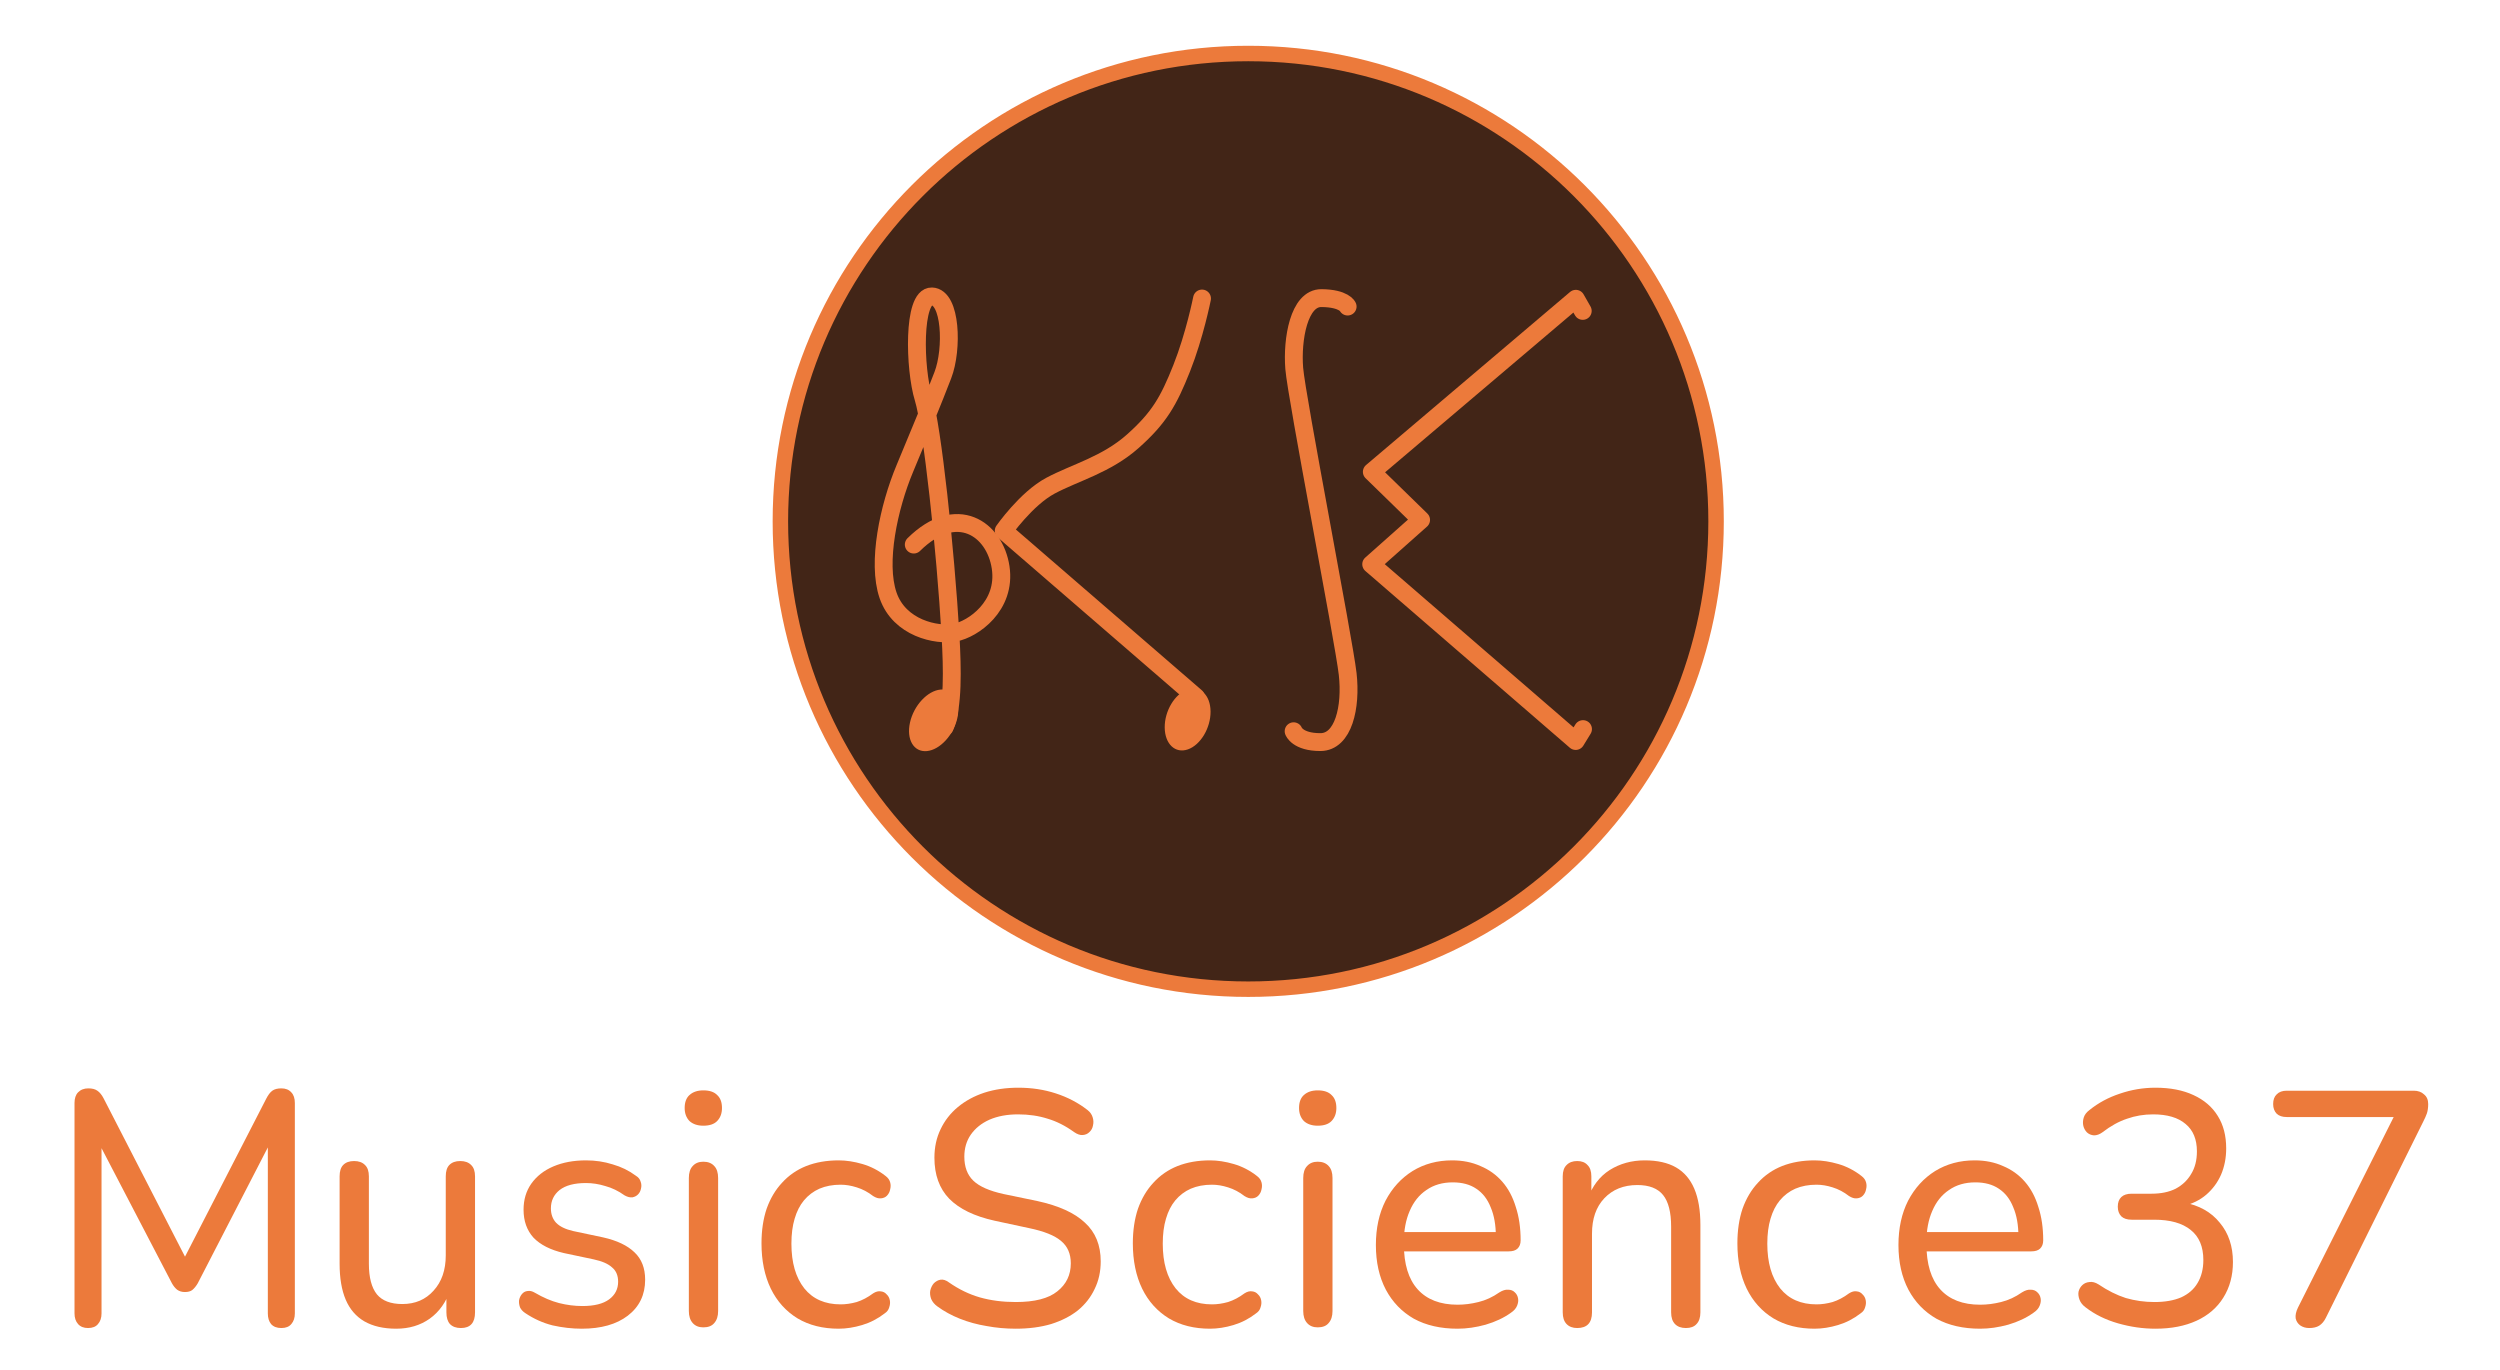
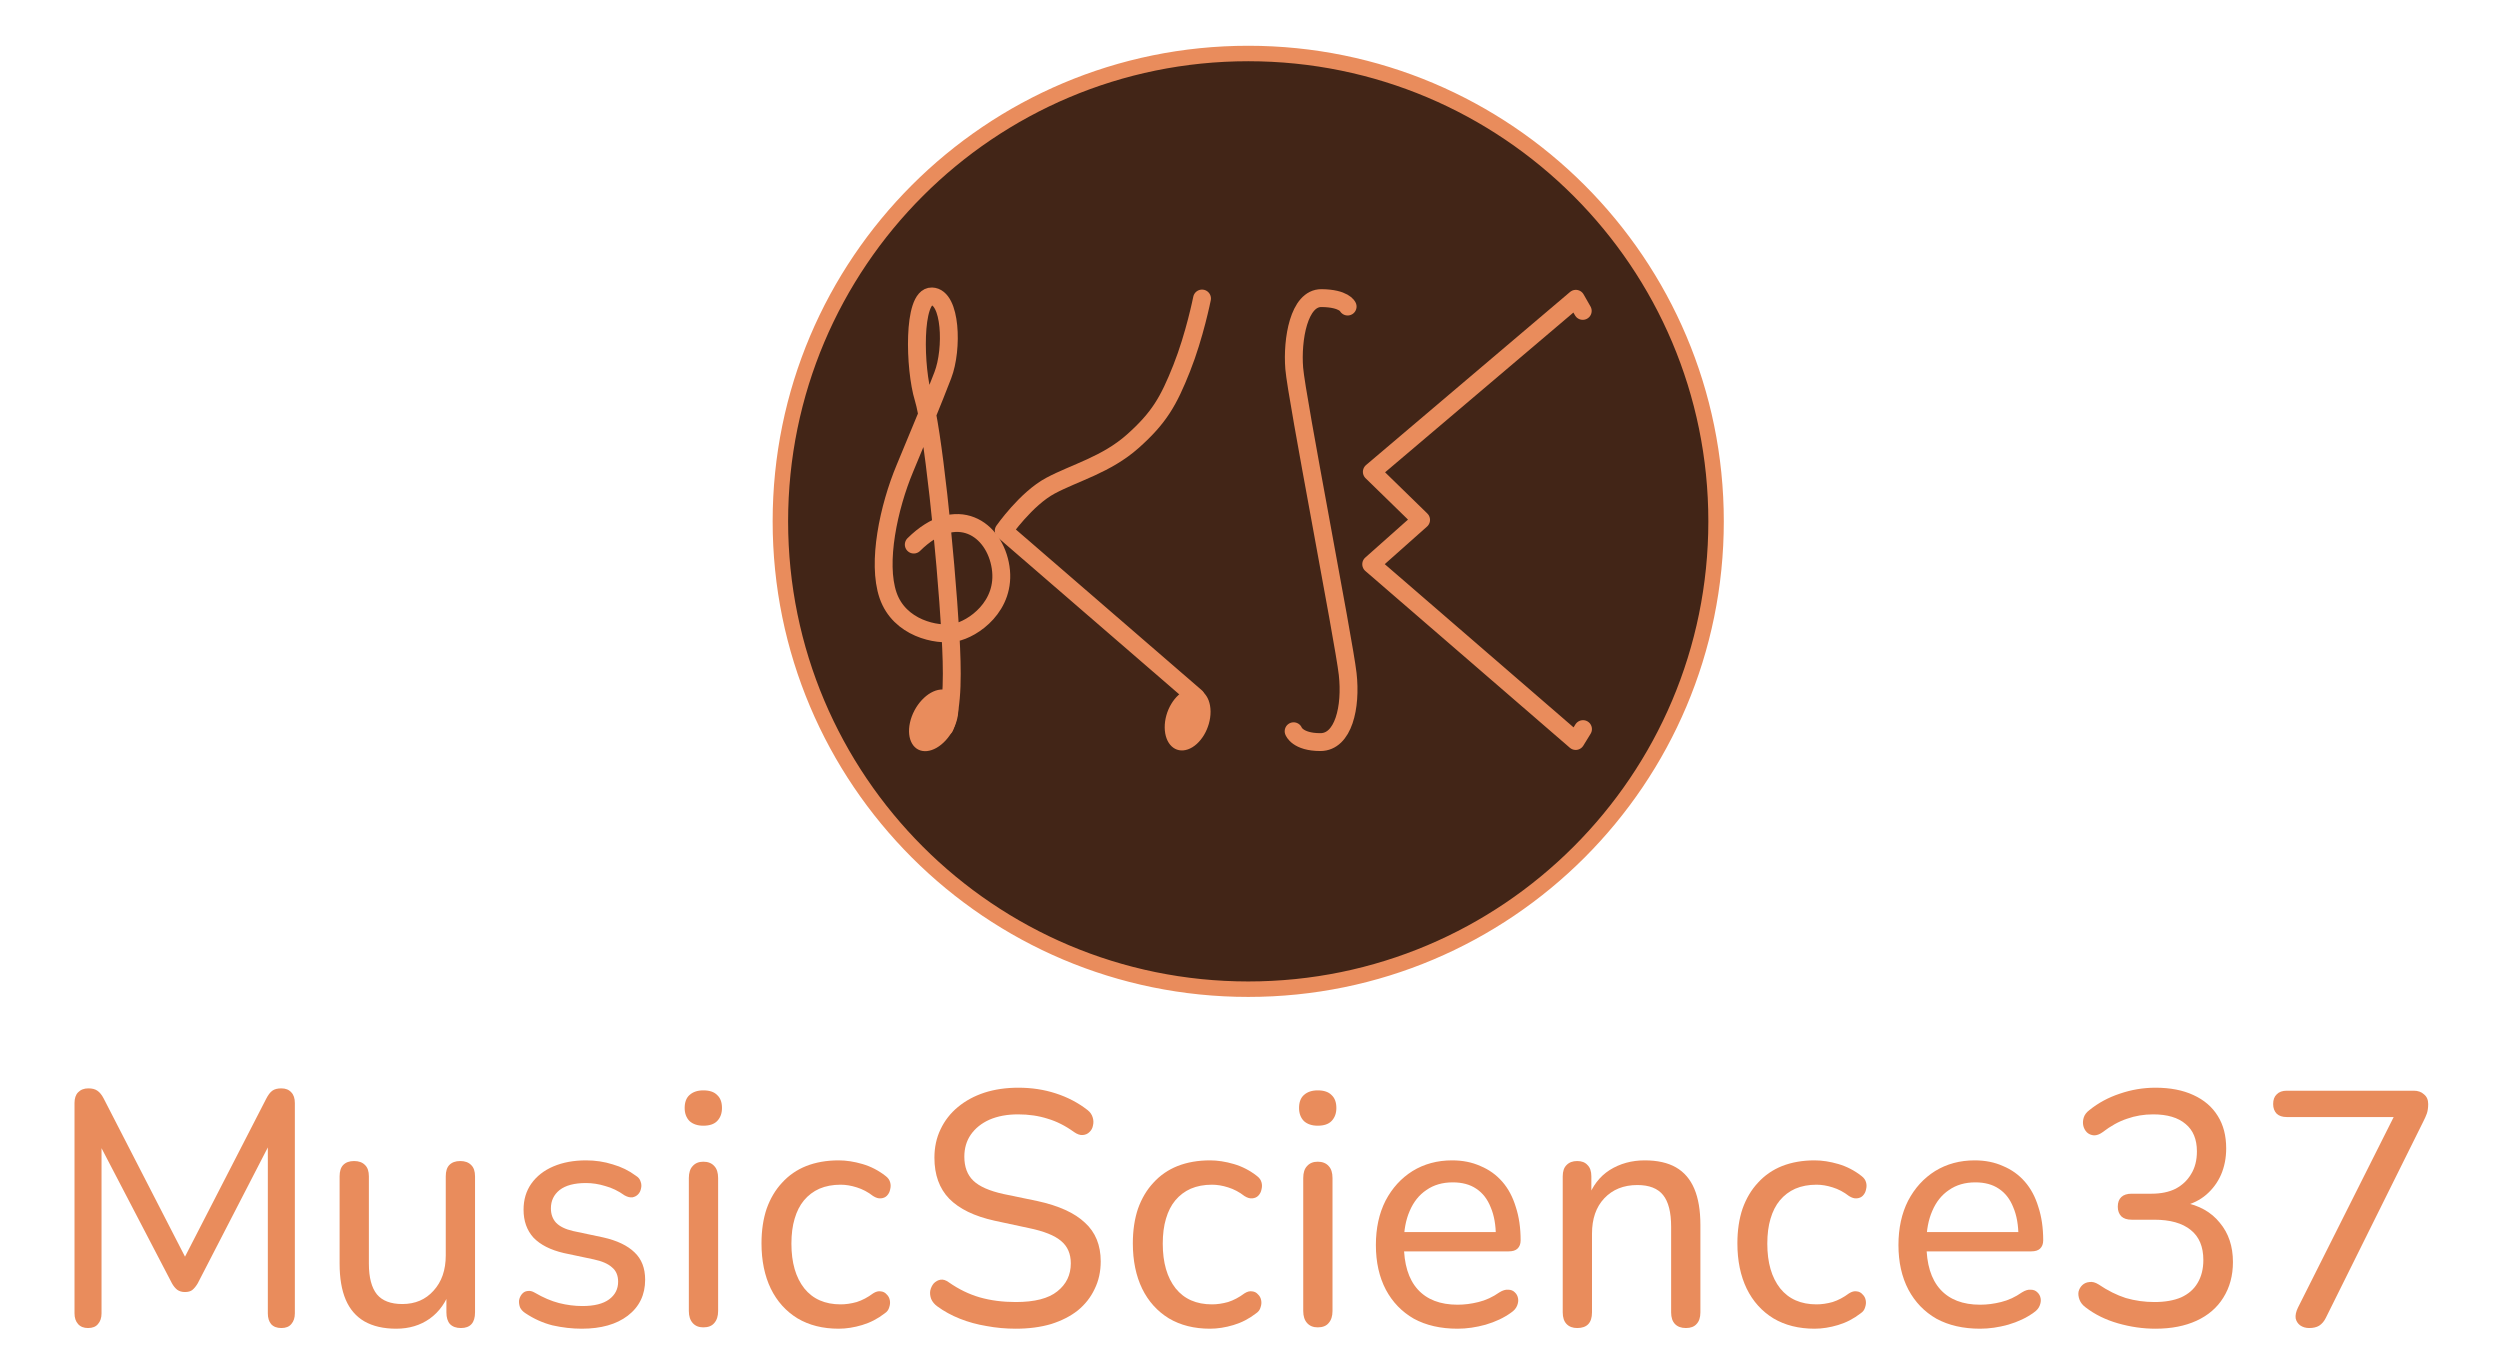
<svg xmlns="http://www.w3.org/2000/svg" width="210" height="115" version="1.1" viewBox="0 0 210 115">
  <g transform="translate(40.84541 -.1101985)">
-     <g transform="matrix(2.811707 0 0 2.811707 24.21156 4.198916)" fill="#422517" stroke="#ec7a3b" stroke-width=".462">
-       <circle cx="14.153" cy="14.121" r="13.977" fill="#422517" stroke="#ec7a3b" stroke-linecap="round" stroke-linejoin="round" stroke-width=".462" />
+     <g transform="matrix(2.811707 0 0 2.811707 24.21156 4.198916)" fill="#422517" stroke="#e98c5c" stroke-width=".462">
+       <circle cx="14.153" cy="14.121" r="13.977" fill="#422517" stroke="#e98c5c" stroke-linecap="round" stroke-linejoin="round" stroke-width=".462" />
    </g>
  </g>
  <g transform="translate(42.49979 -3.163996)">
-     <path d="m34.257 48.909c3.594-3.553 6.808-1.331 7.297 1.921 0.489 3.253-2.325 5.193-3.85 5.477-1.525 0.284-4.66-0.376-5.606-3.134-0.946-2.758 0.058-7.424 1.409-10.656 1.35-3.231 2.348-5.646 3.192-7.84 0.844-2.193 0.691-6.57-0.924-6.613-1.621-0.043-1.457 6.083-0.706 8.537 0.751 2.454 1.839 12.622 2.278 19.984 0.147 2.789 0.242 5.89-0.492 7.651" fill="none" stroke="#ec7a3b" stroke-linecap="round" stroke-width="1.5" />
-     <ellipse transform="matrix(.9958314 -.09121274 -.2173885 .9760852 0 0)" cx="51.366" cy="70.032" rx="1.996" ry="2.647" fill="#ec7a3b" />
-     <path d="m57.961 61.713-16.148-13.962s1.878-2.693 3.929-3.79c2.051-1.096 4.701-1.762 6.918-3.736 2.217-1.973 3.009-3.376 4.1-6.124 1.092-2.748 1.71-5.862 1.71-5.862" fill="none" stroke="#ec7a3b" stroke-linecap="round" stroke-linejoin="round" stroke-width="1.5" />
-     <ellipse transform="matrix(.9440272 -.3298677 .00880439 .9999612 0 0)" cx="59.879" cy="83.356" rx="2.04" ry="2.512" fill="#ec7a3b" />
-     <path d="m70.702 28.915s-0.29-0.69-2.195-0.71c-1.906-0.02-2.482 3.475-2.291 5.898 0.191 2.422 4.173 22.873 4.489 25.673 0.316 2.8-0.36 5.724-2.293 5.724-1.932 0-2.248-0.912-2.248-0.912" fill="none" stroke="#ec7a3b" stroke-linecap="round" stroke-width="1.5" />
-     <path d="m90.451 29.28-0.581-1.019-17.137 14.538 4.139 4.036-4.191 3.725 17.177 14.849 0.615-1.001" fill="none" stroke="#ec7a3b" stroke-linecap="round" stroke-linejoin="round" stroke-width="1.5" />
+     <path d="m34.257 48.909c3.594-3.553 6.808-1.331 7.297 1.921 0.489 3.253-2.325 5.193-3.85 5.477-1.525 0.284-4.66-0.376-5.606-3.134-0.946-2.758 0.058-7.424 1.409-10.656 1.35-3.231 2.348-5.646 3.192-7.84 0.844-2.193 0.691-6.57-0.924-6.613-1.621-0.043-1.457 6.083-0.706 8.537 0.751 2.454 1.839 12.622 2.278 19.984 0.147 2.789 0.242 5.89-0.492 7.651" fill="none" stroke="#e98c5c" stroke-linecap="round" stroke-width="1.5" />
+     <ellipse transform="matrix(.9958314 -.09121274 -.2173885 .9760852 0 0)" cx="51.366" cy="70.032" rx="1.996" ry="2.647" fill="#e98c5c" />
+     <path d="m57.961 61.713-16.148-13.962s1.878-2.693 3.929-3.79c2.051-1.096 4.701-1.762 6.918-3.736 2.217-1.973 3.009-3.376 4.1-6.124 1.092-2.748 1.71-5.862 1.71-5.862" fill="none" stroke="#e98c5c" stroke-linecap="round" stroke-linejoin="round" stroke-width="1.5" />
+     <ellipse transform="matrix(.9440272 -.3298677 .00880439 .9999612 0 0)" cx="59.879" cy="83.356" rx="2.04" ry="2.512" fill="#e98c5c" />
+     <path d="m70.702 28.915s-0.29-0.69-2.195-0.71c-1.906-0.02-2.482 3.475-2.291 5.898 0.191 2.422 4.173 22.873 4.489 25.673 0.316 2.8-0.36 5.724-2.293 5.724-1.932 0-2.248-0.912-2.248-0.912" fill="none" stroke="#e98c5c" stroke-linecap="round" stroke-width="1.5" />
+     <path d="m90.451 29.28-0.581-1.019-17.137 14.538 4.139 4.036-4.191 3.725 17.177 14.849 0.615-1.001" fill="none" stroke="#e98c5c" stroke-linecap="round" stroke-linejoin="round" stroke-width="1.5" />
  </g>
-   <g transform="matrix(.965 0 0 1 .2190523 0)" fill="#ec7a3b" stroke-width="1.3" aria-label="MusicScience37">
+   <g transform="matrix(.965 0 0 1 .2190523 0)" fill="#e98c5c" stroke-width="1.3" aria-label="MusicScience37">
    <path d="m7.435 111.555q-0.56 0-0.868-0.336t-0.308-0.896v-17.668q0-0.588 0.308-0.896 0.336-0.336 0.896-0.336 0.504 0 0.784 0.196 0.308 0.196 0.56 0.672l7.504 14.084h-0.868l7.504-14.084q0.252-0.476 0.532-0.672t0.784-0.196q0.56 0 0.868 0.336 0.308 0.308 0.308 0.896v17.668q0 0.56-0.308 0.896-0.28 0.336-0.868 0.336t-0.896-0.336q-0.28-0.336-0.28-0.896v-15.092h0.616l-6.72 12.572q-0.224 0.364-0.476 0.56-0.224 0.168-0.644 0.168-0.392 0-0.672-0.196-0.252-0.196-0.448-0.532l-6.804-12.6h0.672v15.12q0 0.56-0.308 0.896-0.28 0.336-0.868 0.336z" />
    <path d="m34.263 111.611q-1.652 0-2.772-0.616-1.092-0.616-1.624-1.82t-0.532-3.024v-7.336q0-0.644 0.308-0.952 0.336-0.336 0.952-0.336t0.952 0.336q0.336 0.308 0.336 0.952v7.336q0 1.736 0.7 2.576 0.7 0.812 2.212 0.812 1.68 0 2.716-1.12 1.064-1.12 1.064-2.968v-6.636q0-0.644 0.308-0.952 0.336-0.336 0.952-0.336t0.952 0.336q0.336 0.308 0.336 0.952v11.424q0 1.316-1.232 1.316-0.616 0-0.952-0.336-0.308-0.336-0.308-0.98v-2.436l0.364 0.476q-0.56 1.624-1.82 2.492-1.232 0.84-2.912 0.84zm16.152 0q-1.26 0-2.548-0.28-1.26-0.308-2.38-1.036-0.308-0.196-0.448-0.476-0.112-0.308-0.084-0.588 0.056-0.308 0.252-0.532t0.476-0.252q0.308-0.056 0.644 0.14 1.092 0.616 2.1 0.868 1.036 0.252 2.044 0.252 1.54 0 2.324-0.56t0.784-1.484q0-0.784-0.532-1.204-0.504-0.448-1.596-0.672l-2.604-0.532q-1.736-0.392-2.632-1.288-0.868-0.924-0.868-2.352 0-1.26 0.672-2.184 0.7-0.952 1.932-1.456t2.828-0.504q1.232 0 2.324 0.336 1.12 0.308 2.016 0.952 0.336 0.196 0.42 0.504 0.112 0.28 0.028 0.588-0.056 0.28-0.252 0.476t-0.504 0.252q-0.308 0.028-0.672-0.168-0.812-0.56-1.68-0.784-0.84-0.252-1.68-0.252-1.512 0-2.296 0.588-0.756 0.588-0.756 1.54 0 0.728 0.448 1.204 0.476 0.476 1.484 0.7l2.604 0.532q1.82 0.392 2.744 1.26 0.924 0.84 0.924 2.296 0 1.904-1.512 3.024-1.484 1.092-4.004 1.092zm10.58-0.112q-0.588 0-0.924-0.364t-0.336-1.008v-11.172q0-0.672 0.336-1.008 0.336-0.364 0.924-0.364 0.616 0 0.952 0.364 0.336 0.336 0.336 1.008v11.172q0 0.644-0.336 1.008-0.308 0.364-0.952 0.364zm0-16.94q-0.756 0-1.204-0.392-0.42-0.42-0.42-1.092 0-0.728 0.42-1.092 0.448-0.392 1.204-0.392 0.812 0 1.204 0.392 0.42 0.364 0.42 1.092 0 0.672-0.42 1.092-0.392 0.392-1.204 0.392z" />
    <path d="m72.779 111.611q-2.072 0-3.584-0.868-1.512-0.896-2.324-2.492-0.812-1.624-0.812-3.808 0-1.624 0.448-2.912 0.476-1.288 1.344-2.184 0.868-0.924 2.1-1.4 1.26-0.476 2.828-0.476 0.98 0 2.072 0.308t2.016 1.008q0.308 0.224 0.392 0.532 0.084 0.28 0 0.588-0.056 0.308-0.28 0.532-0.196 0.196-0.532 0.224-0.308 0.028-0.672-0.196-0.672-0.504-1.428-0.728-0.728-0.224-1.4-0.224-1.036 0-1.848 0.336-0.784 0.336-1.344 0.98-0.532 0.616-0.812 1.54-0.28 0.896-0.28 2.1 0 2.38 1.12 3.752 1.12 1.344 3.164 1.344 0.672 0 1.4-0.196 0.728-0.224 1.428-0.728 0.364-0.224 0.672-0.168 0.308 0.028 0.504 0.252 0.224 0.196 0.28 0.504 0.056 0.28-0.056 0.588-0.084 0.308-0.392 0.504-0.896 0.672-1.96 0.98t-2.044 0.308z" />
    <path d="m88.195 111.611q-1.316 0-2.548-0.224-1.232-0.196-2.324-0.616t-1.96-1.036q-0.364-0.252-0.532-0.616-0.14-0.364-0.084-0.7 0.084-0.364 0.308-0.616 0.252-0.252 0.588-0.308t0.728 0.224q1.288 0.868 2.688 1.26 1.428 0.392 3.136 0.392 2.464 0 3.612-0.896 1.176-0.896 1.176-2.352 0-1.204-0.84-1.876-0.84-0.7-2.828-1.092l-2.968-0.616q-2.632-0.56-3.948-1.848-1.288-1.288-1.288-3.444 0-1.316 0.532-2.38 0.532-1.092 1.512-1.876t2.296-1.204q1.344-0.42 2.968-0.42 1.736 0 3.248 0.476 1.54 0.476 2.772 1.4 0.336 0.252 0.448 0.616 0.112 0.336 0.028 0.672-0.056 0.336-0.308 0.56-0.224 0.224-0.588 0.252-0.336 0.028-0.756-0.252-1.12-0.784-2.296-1.12-1.176-0.364-2.576-0.364-1.428 0-2.492 0.448-1.036 0.448-1.624 1.26-0.56 0.784-0.56 1.848 0 1.288 0.784 2.016t2.632 1.12l2.94 0.588q2.8 0.588 4.144 1.82 1.372 1.204 1.372 3.248 0 1.288-0.532 2.324-0.504 1.036-1.456 1.792-0.952 0.728-2.324 1.148-1.372 0.392-3.08 0.392z" />
    <path d="m105.103 111.611q-2.072 0-3.584-0.868-1.512-0.896-2.324-2.492-0.812-1.624-0.812-3.808 0-1.624 0.448-2.912 0.476-1.288 1.344-2.184 0.868-0.924 2.1-1.4 1.26-0.476 2.828-0.476 0.98 0 2.072 0.308t2.016 1.008q0.308 0.224 0.392 0.532 0.084 0.28 0 0.588-0.056 0.308-0.28 0.532-0.196 0.196-0.532 0.224-0.308 0.028-0.672-0.196-0.672-0.504-1.428-0.728-0.728-0.224-1.4-0.224-1.036 0-1.848 0.336-0.784 0.336-1.344 0.98-0.532 0.616-0.812 1.54-0.28 0.896-0.28 2.1 0 2.38 1.12 3.752 1.12 1.344 3.164 1.344 0.672 0 1.4-0.196 0.728-0.224 1.428-0.728 0.364-0.224 0.672-0.168 0.308 0.028 0.504 0.252 0.224 0.196 0.28 0.504 0.056 0.28-0.056 0.588-0.084 0.308-0.392 0.504-0.896 0.672-1.96 0.98t-2.044 0.308z" />
    <path d="m114.475 111.499q-0.588 0-0.924-0.364t-0.336-1.008v-11.172q0-0.672 0.336-1.008 0.336-0.364 0.924-0.364 0.616 0 0.952 0.364 0.336 0.336 0.336 1.008v11.172q0 0.644-0.336 1.008-0.308 0.364-0.952 0.364zm0-16.94q-0.756 0-1.204-0.392-0.42-0.42-0.42-1.092 0-0.728 0.42-1.092 0.448-0.392 1.204-0.392 0.812 0 1.204 0.392 0.42 0.364 0.42 1.092 0 0.672-0.42 1.092-0.392 0.392-1.204 0.392zm12.176 17.052q-2.212 0-3.808-0.84-1.568-0.868-2.436-2.436-0.868-1.596-0.868-3.752 0-2.128 0.84-3.724 0.868-1.596 2.352-2.492 1.512-0.896 3.444-0.896 1.372 0 2.464 0.476 1.12 0.448 1.904 1.316 0.784 0.868 1.176 2.128 0.42 1.232 0.42 2.8 0 0.448-0.28 0.7-0.252 0.224-0.756 0.224h-9.576v-1.624h8.932l-0.476 0.392q0-1.456-0.448-2.464-0.42-1.036-1.26-1.568-0.812-0.532-2.044-0.532-1.344 0-2.296 0.644-0.952 0.616-1.456 1.764-0.504 1.12-0.504 2.604v0.168q0 2.52 1.204 3.808t3.472 1.288q0.896 0 1.82-0.224 0.952-0.224 1.82-0.812 0.42-0.252 0.756-0.224 0.364 0 0.588 0.224 0.224 0.196 0.28 0.504 0.056 0.28-0.084 0.616t-0.532 0.588q-0.924 0.644-2.212 1.008-1.26 0.336-2.436 0.336z" />
    <path d="m137.063 111.555q-0.588 0-0.924-0.336t-0.336-0.98v-11.424q0-0.644 0.336-0.952 0.336-0.336 0.924-0.336t0.896 0.336q0.336 0.308 0.336 0.952v2.296l-0.308-0.42q0.588-1.596 1.904-2.408 1.344-0.812 3.052-0.812 1.652 0 2.716 0.588t1.596 1.792q0.532 1.204 0.532 3.052v7.336q0 0.644-0.336 0.98-0.308 0.336-0.924 0.336t-0.952-0.336-0.336-0.98v-7.196q0-1.82-0.7-2.66-0.7-0.84-2.24-0.84-1.792 0-2.884 1.12-1.064 1.092-1.064 2.968v6.608q0 1.316-1.288 1.316z" />
    <path d="m157.727 111.611q-2.072 0-3.584-0.868-1.512-0.896-2.324-2.492-0.812-1.624-0.812-3.808 0-1.624 0.448-2.912 0.476-1.288 1.344-2.184 0.868-0.924 2.1-1.4 1.26-0.476 2.828-0.476 0.98 0 2.072 0.308t2.016 1.008q0.308 0.224 0.392 0.532 0.084 0.28 0 0.588-0.056 0.308-0.28 0.532-0.196 0.196-0.532 0.224-0.308 0.028-0.672-0.196-0.672-0.504-1.428-0.728-0.728-0.224-1.4-0.224-1.036 0-1.848 0.336-0.784 0.336-1.344 0.98-0.532 0.616-0.812 1.54-0.28 0.896-0.28 2.1 0 2.38 1.12 3.752 1.12 1.344 3.164 1.344 0.672 0 1.4-0.196 0.728-0.224 1.428-0.728 0.364-0.224 0.672-0.168 0.308 0.028 0.504 0.252 0.224 0.196 0.28 0.504 0.056 0.28-0.056 0.588-0.084 0.308-0.392 0.504-0.896 0.672-1.96 0.98t-2.044 0.308z" />
    <path d="m172.139 111.611q-2.212 0-3.808-0.84-1.568-0.868-2.436-2.436-0.868-1.596-0.868-3.752 0-2.128 0.84-3.724 0.868-1.596 2.352-2.492 1.512-0.896 3.444-0.896 1.372 0 2.464 0.476 1.12 0.448 1.904 1.316 0.784 0.868 1.176 2.128 0.42 1.232 0.42 2.8 0 0.448-0.28 0.7-0.252 0.224-0.756 0.224h-9.576v-1.624h8.932l-0.476 0.392q0-1.456-0.448-2.464-0.42-1.036-1.26-1.568-0.812-0.532-2.044-0.532-1.344 0-2.296 0.644-0.952 0.616-1.456 1.764-0.504 1.12-0.504 2.604v0.168q0 2.52 1.204 3.808t3.472 1.288q0.896 0 1.82-0.224 0.952-0.224 1.82-0.812 0.42-0.252 0.756-0.224 0.364 0 0.588 0.224 0.224 0.196 0.28 0.504 0.056 0.28-0.084 0.616t-0.532 0.588q-0.924 0.644-2.212 1.008-1.26 0.336-2.436 0.336z" />
    <path d="m187.395 111.611q-1.624 0-3.248-0.448t-2.828-1.344q-0.392-0.28-0.532-0.644t-0.084-0.672q0.084-0.336 0.336-0.56t0.616-0.252q0.364-0.056 0.784 0.196 1.204 0.784 2.38 1.148 1.204 0.336 2.492 0.336 1.372 0 2.324-0.392 0.952-0.42 1.428-1.204 0.504-0.812 0.504-1.932 0-1.68-1.092-2.52-1.092-0.868-3.192-0.868h-1.96q-0.588 0-0.896-0.28-0.308-0.308-0.308-0.812 0-0.532 0.308-0.812t0.896-0.28h1.736q1.232 0 2.1-0.42 0.868-0.448 1.344-1.232 0.504-0.784 0.504-1.904 0-1.512-0.98-2.296-0.98-0.812-2.828-0.812-1.204 0-2.268 0.364-1.064 0.336-2.156 1.148-0.364 0.252-0.728 0.252-0.364-0.028-0.616-0.252-0.224-0.224-0.308-0.532-0.084-0.336 0.028-0.7t0.504-0.644q1.148-0.896 2.632-1.372 1.512-0.504 3.108-0.504 1.932 0 3.304 0.616 1.4 0.616 2.128 1.764 0.728 1.12 0.728 2.716 0 1.204-0.448 2.212-0.448 0.98-1.288 1.68-0.812 0.672-1.988 0.952v-0.308q2.044 0.364 3.164 1.708 1.148 1.316 1.148 3.304 0 1.708-0.84 2.996-0.812 1.26-2.324 1.932t-3.584 0.672zm13.384-0.056q-0.448 0-0.784-0.224-0.308-0.224-0.392-0.588-0.056-0.392 0.196-0.896l8.876-17.052v1.036h-9.856q-0.56 0-0.868-0.28-0.308-0.308-0.308-0.812 0-0.532 0.308-0.812 0.308-0.308 0.868-0.308h11.06q0.56 0 0.896 0.308 0.364 0.28 0.364 0.812 0 0.448-0.112 0.784-0.112 0.308-0.336 0.728l-8.456 16.436q-0.224 0.448-0.588 0.672-0.336 0.196-0.868 0.196z" />
  </g>
</svg>
